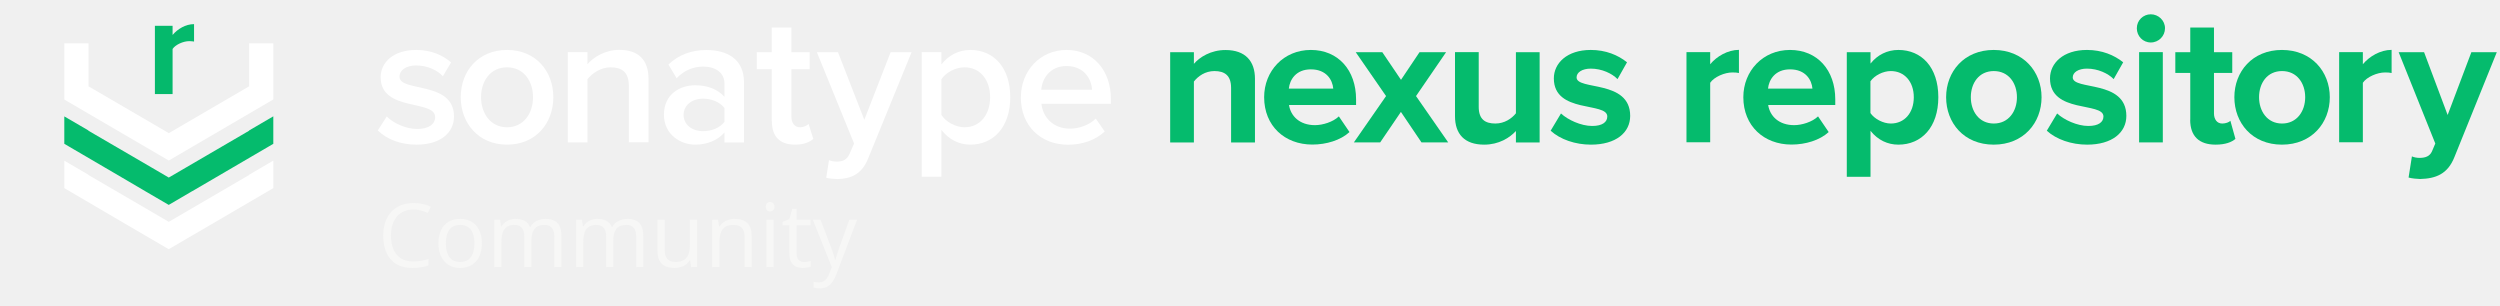
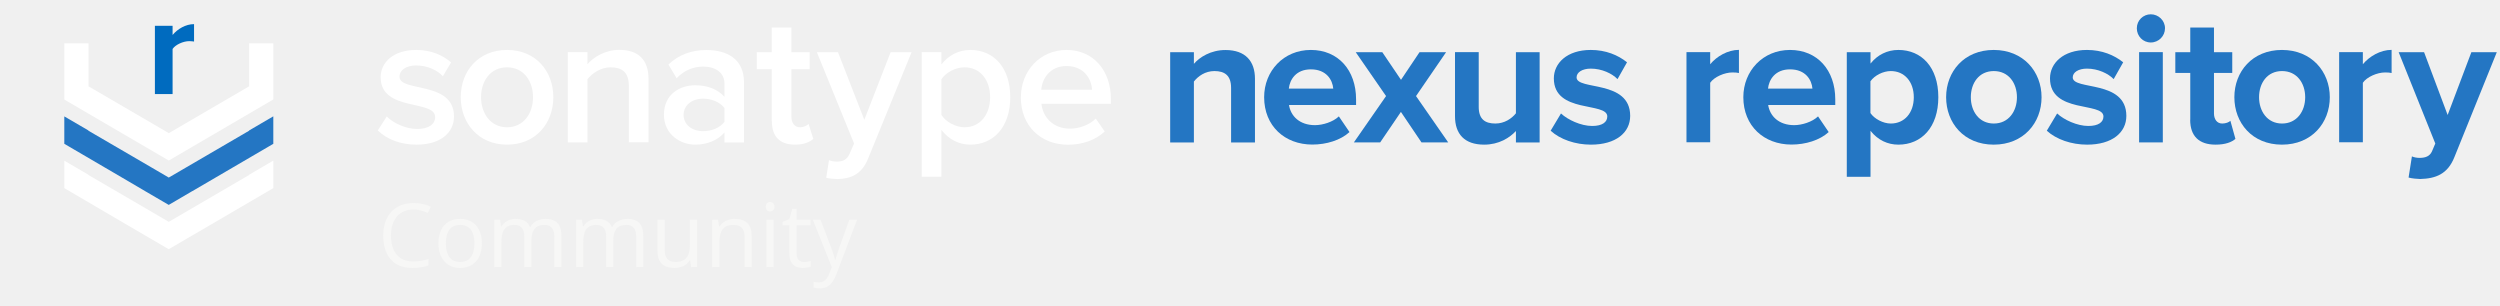
<svg xmlns="http://www.w3.org/2000/svg" width="311" height="38" viewBox="0 0 311 38" fill="none">
-   <path d="M34 14.47V17.89L25.96 22.59L23.92 23.78H23.91L20.99 25.49L18.06 23.78L16.02 22.58L8 17.89V14.48L11 16.23V16.26L18.93 20.88L20.98 22.08L20.99 22.09L21.01 22.08L23.05 20.89L30.99 16.26V16.23L34 14.47Z" fill="#05BB6D" />
+   <path d="M34 14.47V17.89L25.96 22.59L23.92 23.78H23.91L20.99 25.49L18.06 23.78L16.02 22.58L8 17.89V14.48L11 16.23V16.26L18.93 20.88L20.98 22.08L20.99 22.09L21.01 22.08L23.05 20.89L30.99 16.26V16.23L34 14.47Z" fill="#2476C3" />
  <path d="M34 19.98V23.4L25.96 28.1L23.92 29.29H23.91L20.99 31L18.06 29.29L16.02 28.1L8 23.4V19.99L11 21.74V21.77L18.93 26.39L20.98 27.59L20.99 27.6L21.01 27.59L23.05 26.4L30.99 21.77V21.74L34 19.98Z" fill="white" />
  <path d="M30.99 5.39V10.74L23.05 15.37L21.01 16.56H21H20.99L18.94 15.36L11.01 10.74V5.39H8V12.38L16.03 17.07L18.07 18.26L21 19.97L23.92 18.26L25.96 17.07L34 12.37V5.39H30.99Z" fill="white" />
-   <path d="M21.47 11.7V6.09C21.83 5.55 22.81 5.12 23.53 5.12C23.79 5.12 23.98 5.14 24.14 5.17V3C23.1 3 22.08 3.61 21.47 4.35V3.21H19.27V11.7H21.47Z" fill="#05B96C" />
+   <path d="M21.47 11.7V6.09C21.83 5.55 22.81 5.12 23.53 5.12C23.79 5.12 23.98 5.14 24.14 5.17V3C23.1 3 22.08 3.61 21.47 4.35V3.21H19.27V11.7H21.47Z" fill="#006BBF" />
  <path d="M47 16.226L48.111 14.488C48.9 15.296 50.455 16.044 51.9 16.044C53.345 16.044 54.133 15.438 54.133 14.559C54.133 12.356 47.354 13.932 47.354 9.608C47.354 7.769 48.93 6.213 51.769 6.213C53.678 6.213 55.113 6.89 56.113 7.769L55.093 9.487C54.416 8.739 53.183 8.143 51.769 8.143C50.496 8.143 49.698 8.749 49.698 9.537C49.698 11.508 56.477 10.022 56.477 14.488C56.477 16.489 54.83 17.994 51.809 17.994C49.88 17.994 48.162 17.368 47 16.226Z" fill="white" />
  <path d="M57.316 12.094C57.316 8.86 59.498 6.213 63.075 6.213C66.651 6.213 68.834 8.86 68.834 12.094C68.834 15.327 66.651 17.994 63.075 17.994C59.498 17.994 57.316 15.296 57.316 12.094ZM66.308 12.094C66.308 10.113 65.166 8.376 63.075 8.376C60.983 8.376 59.842 10.113 59.842 12.094C59.842 14.074 61.003 15.832 63.075 15.832C65.146 15.832 66.308 14.094 66.308 12.094Z" fill="white" />
  <path d="M78.23 17.711V10.699C78.23 8.931 77.321 8.376 75.957 8.376C74.724 8.376 73.653 9.123 73.077 9.861V17.711H70.632V6.486H73.077V7.992C73.825 7.113 75.28 6.203 77.048 6.203C79.463 6.203 80.675 7.507 80.675 9.8V17.701H78.24L78.23 17.711Z" fill="white" />
  <path d="M90.122 17.711V16.478C89.283 17.459 87.959 17.994 86.474 17.994C84.666 17.994 82.594 16.741 82.594 14.276C82.594 11.669 84.635 10.608 86.474 10.608C88.01 10.608 89.283 11.093 90.122 12.053V10.376C90.122 9.073 89.03 8.284 87.495 8.284C86.242 8.284 85.12 8.749 84.171 9.729L83.15 8.032C84.454 6.779 86.08 6.223 87.868 6.223C90.374 6.223 92.556 7.274 92.556 10.265V17.721H90.122V17.711ZM90.122 15.155V13.437C89.536 12.669 88.495 12.275 87.454 12.275C86.08 12.275 85.04 13.084 85.04 14.296C85.04 15.508 86.09 16.317 87.454 16.317C88.505 16.317 89.546 15.923 90.122 15.155Z" fill="white" />
  <path d="M96.002 15.094V8.608H94.143V6.496H96.002V3.425H98.447V6.496H100.72V8.608H98.447V14.488C98.447 15.256 98.821 15.832 99.518 15.832C99.983 15.832 100.397 15.62 100.589 15.418L101.175 17.277C100.73 17.671 100.013 17.994 98.902 17.994C96.992 17.994 96.022 16.974 96.022 15.084L96.002 15.094Z" fill="white" />
  <path d="M103.135 19.924C103.387 20.045 103.782 20.105 104.064 20.105C104.852 20.105 105.368 19.873 105.691 19.125L106.247 17.852L101.619 6.496H104.246L107.52 14.902L110.793 6.496H113.4L107.985 19.742C107.217 21.641 105.893 22.247 104.155 22.278C103.802 22.278 103.105 22.207 102.781 22.116L103.125 19.934L103.135 19.924Z" fill="white" />
  <path d="M117.108 16.155V21.985H114.663V6.486H117.108V8.022C117.946 6.911 119.25 6.213 120.705 6.213C123.615 6.213 125.676 8.396 125.676 12.094C125.676 15.791 123.604 17.994 120.705 17.994C119.29 17.994 118.037 17.347 117.108 16.155ZM123.17 12.094C123.17 9.911 121.917 8.376 119.987 8.376C118.846 8.376 117.664 9.022 117.108 9.861V14.296C117.643 15.135 118.846 15.832 119.987 15.832C121.917 15.832 123.17 14.276 123.17 12.094Z" fill="white" />
  <path d="M126.999 12.094C126.999 8.84 129.373 6.213 132.687 6.213C136.001 6.213 138.194 8.77 138.194 12.306V12.912H129.555C129.737 14.589 131 16.004 133.112 16.004C134.223 16.004 135.506 15.559 136.315 14.751L137.426 16.357C136.284 17.428 134.637 18.004 132.869 18.004C129.474 18.004 126.989 15.66 126.989 12.104L126.999 12.094ZM132.667 8.214C130.596 8.214 129.626 9.82 129.535 11.164H135.85C135.779 9.841 134.87 8.214 132.667 8.214Z" fill="white" />
-   <path d="M153.147 17.711V10.932C153.147 9.376 152.339 8.84 151.076 8.84C149.914 8.84 149.035 9.487 148.52 10.143V17.721H145.57V6.496H148.52V7.941C149.237 7.102 150.631 6.223 152.45 6.223C154.935 6.223 156.118 7.618 156.118 9.8V17.721H153.147V17.711Z" fill="#05BB6D" />
-   <path d="M157.259 12.094C157.259 8.84 159.674 6.213 163.069 6.213C166.464 6.213 168.696 8.719 168.696 12.366V13.063H160.351C160.563 14.438 161.674 15.569 163.584 15.569C164.534 15.569 165.837 15.175 166.554 14.478L167.878 16.428C166.767 17.448 164.999 17.984 163.251 17.984C159.836 17.984 157.259 15.68 157.259 12.084V12.094ZM163.069 8.628C161.23 8.628 160.442 9.901 160.331 11.023H165.857C165.766 9.952 165.019 8.628 163.069 8.628Z" fill="#05BB6D" />
-   <path d="M176.83 17.711L174.273 13.922L171.697 17.711H168.424L172.425 11.952L168.656 6.496H171.96L174.284 9.931L176.587 6.496H179.891L176.153 11.952L180.154 17.711H176.85H176.83Z" fill="#05BB6D" />
-   <path d="M188.58 17.711V16.297C187.812 17.135 186.468 17.994 184.63 17.994C182.164 17.994 181.002 16.65 181.002 14.458V6.486H183.953V13.296C183.953 14.852 184.761 15.367 186.024 15.367C187.166 15.367 188.065 14.741 188.58 14.094V6.496H191.53V17.721H188.58V17.711Z" fill="#05BB6D" />
-   <path d="M192.904 16.256L194.187 14.114C195.026 14.902 196.673 15.67 198.067 15.67C199.34 15.67 199.946 15.185 199.946 14.488C199.946 12.649 193.298 14.165 193.298 9.75C193.298 7.87 194.925 6.213 197.895 6.213C199.775 6.213 201.29 6.86 202.401 7.749L201.219 9.841C200.542 9.143 199.269 8.537 197.895 8.537C196.824 8.537 196.127 9.002 196.127 9.628C196.127 11.275 202.795 9.881 202.795 14.417C202.795 16.489 201.027 17.994 197.915 17.994C195.965 17.994 194.086 17.347 192.894 16.256H192.904Z" fill="#05BB6D" />
-   <path d="M209.797 17.711V6.486H212.748V7.992C213.556 7.012 214.93 6.203 216.324 6.203V9.083C216.112 9.032 215.859 9.012 215.516 9.012C214.536 9.012 213.243 9.568 212.748 10.295V17.701H209.797V17.711Z" fill="#05BB6D" />
-   <path d="M216.87 12.094C216.87 8.84 219.284 6.213 222.679 6.213C226.074 6.213 228.307 8.719 228.307 12.366V13.063H219.961C220.173 14.438 221.285 15.569 223.194 15.569C224.144 15.569 225.447 15.175 226.165 14.478L227.488 16.428C226.377 17.448 224.609 17.984 222.861 17.984C219.446 17.984 216.87 15.68 216.87 12.084V12.094ZM222.679 8.628C220.84 8.628 220.052 9.901 219.941 11.023H225.468C225.377 9.952 224.629 8.628 222.679 8.628Z" fill="#05BB6D" />
-   <path d="M232.692 16.276V21.995H229.741V6.496H232.692V7.911C233.55 6.82 234.783 6.213 236.157 6.213C239.037 6.213 241.128 8.355 241.128 12.094C241.128 15.832 239.037 17.994 236.157 17.994C234.834 17.994 233.621 17.438 232.692 16.276ZM238.077 12.094C238.077 10.164 236.915 8.84 235.218 8.84C234.268 8.84 233.197 9.376 232.682 10.113V14.064C233.167 14.781 234.258 15.367 235.218 15.367C236.915 15.367 238.077 14.044 238.077 12.094Z" fill="#05BB6D" />
-   <path d="M242.098 12.094C242.098 8.911 244.331 6.213 248.019 6.213C251.707 6.213 253.97 8.911 253.97 12.094C253.97 15.276 251.737 17.994 248.019 17.994C244.301 17.994 242.098 15.276 242.098 12.094ZM250.908 12.094C250.908 10.356 249.888 8.84 248.029 8.84C246.17 8.84 245.17 10.356 245.17 12.094C245.17 13.831 246.19 15.367 248.029 15.367C249.868 15.367 250.908 13.852 250.908 12.094Z" fill="#05BB6D" />
-   <path d="M254.626 16.256L255.909 14.114C256.748 14.902 258.395 15.67 259.789 15.67C261.062 15.67 261.668 15.185 261.668 14.488C261.668 12.649 255.02 14.165 255.02 9.75C255.02 7.87 256.647 6.213 259.617 6.213C261.497 6.213 263.012 6.86 264.124 7.749L262.941 9.841C262.265 9.143 260.991 8.537 259.617 8.537C258.546 8.537 257.849 9.002 257.849 9.628C257.849 11.275 264.518 9.881 264.518 14.417C264.518 16.489 262.75 17.994 259.638 17.994C257.688 17.994 255.808 17.347 254.616 16.256H254.626Z" fill="#05BB6D" />
-   <path d="M265.821 3.516C265.821 2.536 266.609 1.778 267.559 1.778C268.509 1.778 269.327 2.546 269.327 3.516C269.327 4.486 268.539 5.284 267.559 5.284C266.579 5.284 265.821 4.496 265.821 3.516ZM266.104 17.711V6.486H269.054V17.711H266.104Z" fill="#05BB6D" />
-   <path d="M272.469 14.902V9.073H270.61V6.496H272.469V3.425H275.419V6.496H277.693V9.073H275.419V14.114C275.419 14.832 275.793 15.367 276.44 15.367C276.884 15.367 277.299 15.206 277.46 15.024L278.087 17.277C277.642 17.671 276.854 17.994 275.621 17.994C273.55 17.994 272.459 16.923 272.459 14.902H272.469Z" fill="#05BB6D" />
-   <path d="M277.955 12.094C277.955 8.911 280.188 6.213 283.876 6.213C287.564 6.213 289.827 8.911 289.827 12.094C289.827 15.276 287.594 17.994 283.876 17.994C280.158 17.994 277.955 15.276 277.955 12.094ZM286.766 12.094C286.766 10.356 285.745 8.84 283.886 8.84C282.027 8.84 281.027 10.356 281.027 12.094C281.027 13.831 282.047 15.367 283.886 15.367C285.725 15.367 286.766 13.852 286.766 12.094Z" fill="#05BB6D" />
-   <path d="M290.989 17.711V6.486H293.939V7.992C294.747 7.012 296.121 6.203 297.516 6.203V9.083C297.303 9.032 297.051 9.012 296.707 9.012C295.727 9.012 294.434 9.568 293.939 10.295V17.701H290.989V17.711Z" fill="#05BB6D" />
-   <path d="M300.052 19.459C300.304 19.58 300.698 19.641 300.981 19.641C301.749 19.641 302.264 19.428 302.537 18.832L302.951 17.852L298.395 6.496H301.557L304.487 14.306L307.437 6.496H310.6L305.326 19.55C304.487 21.661 303.002 22.217 301.072 22.268C300.749 22.268 299.981 22.197 299.627 22.086L300.041 19.459H300.052Z" fill="#05BB6D" />
+   <path d="M153.147 17.711V10.932C153.147 9.376 152.339 8.84 151.076 8.84C149.914 8.84 149.035 9.487 148.52 10.143V17.721H145.57V6.496H148.52V7.941C149.237 7.102 150.631 6.223 152.45 6.223C154.935 6.223 156.118 7.618 156.118 9.8V17.721H153.147V17.711Z" fill="#2476C3" />
+   <path d="M157.259 12.094C157.259 8.84 159.674 6.213 163.069 6.213C166.464 6.213 168.696 8.719 168.696 12.366V13.063H160.351C160.563 14.438 161.674 15.569 163.584 15.569C164.534 15.569 165.837 15.175 166.554 14.478L167.878 16.428C166.767 17.448 164.999 17.984 163.251 17.984C159.836 17.984 157.259 15.68 157.259 12.084V12.094ZM163.069 8.628C161.23 8.628 160.442 9.901 160.331 11.023H165.857C165.766 9.952 165.019 8.628 163.069 8.628Z" fill="#2476C3" />
+   <path d="M176.83 17.711L174.273 13.922L171.697 17.711H168.424L172.425 11.952L168.656 6.496H171.96L174.284 9.931L176.587 6.496H179.891L176.153 11.952L180.154 17.711H176.85H176.83Z" fill="#2476C3" />
+   <path d="M188.58 17.711V16.297C187.812 17.135 186.468 17.994 184.63 17.994C182.164 17.994 181.002 16.65 181.002 14.458V6.486H183.953V13.296C183.953 14.852 184.761 15.367 186.024 15.367C187.166 15.367 188.065 14.741 188.58 14.094V6.496H191.53V17.721H188.58V17.711Z" fill="#2476C3" />
+   <path d="M192.904 16.256L194.187 14.114C195.026 14.902 196.673 15.67 198.067 15.67C199.34 15.67 199.946 15.185 199.946 14.488C199.946 12.649 193.298 14.165 193.298 9.75C193.298 7.87 194.925 6.213 197.895 6.213C199.775 6.213 201.29 6.86 202.401 7.749L201.219 9.841C200.542 9.143 199.269 8.537 197.895 8.537C196.824 8.537 196.127 9.002 196.127 9.628C196.127 11.275 202.795 9.881 202.795 14.417C202.795 16.489 201.027 17.994 197.915 17.994C195.965 17.994 194.086 17.347 192.894 16.256H192.904Z" fill="#2476C3" />
+   <path d="M209.797 17.711V6.486H212.748V7.992C213.556 7.012 214.93 6.203 216.324 6.203V9.083C216.112 9.032 215.859 9.012 215.516 9.012C214.536 9.012 213.243 9.568 212.748 10.295V17.701H209.797V17.711Z" fill="#2476C3" />
+   <path d="M216.87 12.094C216.87 8.84 219.284 6.213 222.679 6.213C226.074 6.213 228.307 8.719 228.307 12.366V13.063H219.961C220.173 14.438 221.285 15.569 223.194 15.569C224.144 15.569 225.447 15.175 226.165 14.478L227.488 16.428C226.377 17.448 224.609 17.984 222.861 17.984C219.446 17.984 216.87 15.68 216.87 12.084V12.094ZM222.679 8.628C220.84 8.628 220.052 9.901 219.941 11.023H225.468C225.377 9.952 224.629 8.628 222.679 8.628Z" fill="#2476C3" />
+   <path d="M232.692 16.276V21.995H229.741V6.496H232.692V7.911C233.55 6.82 234.783 6.213 236.157 6.213C239.037 6.213 241.128 8.355 241.128 12.094C241.128 15.832 239.037 17.994 236.157 17.994C234.834 17.994 233.621 17.438 232.692 16.276ZM238.077 12.094C238.077 10.164 236.915 8.84 235.218 8.84C234.268 8.84 233.197 9.376 232.682 10.113V14.064C233.167 14.781 234.258 15.367 235.218 15.367C236.915 15.367 238.077 14.044 238.077 12.094Z" fill="#2476C3" />
+   <path d="M242.098 12.094C242.098 8.911 244.331 6.213 248.019 6.213C251.707 6.213 253.97 8.911 253.97 12.094C253.97 15.276 251.737 17.994 248.019 17.994C244.301 17.994 242.098 15.276 242.098 12.094ZM250.908 12.094C250.908 10.356 249.888 8.84 248.029 8.84C246.17 8.84 245.17 10.356 245.17 12.094C245.17 13.831 246.19 15.367 248.029 15.367C249.868 15.367 250.908 13.852 250.908 12.094Z" fill="#2476C3" />
+   <path d="M254.626 16.256L255.909 14.114C256.748 14.902 258.395 15.67 259.789 15.67C261.062 15.67 261.668 15.185 261.668 14.488C261.668 12.649 255.02 14.165 255.02 9.75C255.02 7.87 256.647 6.213 259.617 6.213C261.497 6.213 263.012 6.86 264.124 7.749L262.941 9.841C262.265 9.143 260.991 8.537 259.617 8.537C258.546 8.537 257.849 9.002 257.849 9.628C257.849 11.275 264.518 9.881 264.518 14.417C264.518 16.489 262.75 17.994 259.638 17.994C257.688 17.994 255.808 17.347 254.616 16.256H254.626Z" fill="#2476C3" />
+   <path d="M265.821 3.516C265.821 2.536 266.609 1.778 267.559 1.778C268.509 1.778 269.327 2.546 269.327 3.516C269.327 4.486 268.539 5.284 267.559 5.284C266.579 5.284 265.821 4.496 265.821 3.516ZM266.104 17.711V6.486H269.054V17.711H266.104Z" fill="#2476C3" />
+   <path d="M272.469 14.902V9.073H270.61V6.496H272.469V3.425H275.419V6.496H277.693V9.073H275.419V14.114C275.419 14.832 275.793 15.367 276.44 15.367C276.884 15.367 277.299 15.206 277.46 15.024L278.087 17.277C277.642 17.671 276.854 17.994 275.621 17.994C273.55 17.994 272.459 16.923 272.459 14.902H272.469Z" fill="#2476C3" />
+   <path d="M277.955 12.094C277.955 8.911 280.188 6.213 283.876 6.213C287.564 6.213 289.827 8.911 289.827 12.094C289.827 15.276 287.594 17.994 283.876 17.994C280.158 17.994 277.955 15.276 277.955 12.094ZM286.766 12.094C286.766 10.356 285.745 8.84 283.886 8.84C282.027 8.84 281.027 10.356 281.027 12.094C281.027 13.831 282.047 15.367 283.886 15.367C285.725 15.367 286.766 13.852 286.766 12.094Z" fill="#2476C3" />
+   <path d="M290.989 17.711V6.486H293.939V7.992C294.747 7.012 296.121 6.203 297.516 6.203V9.083C297.303 9.032 297.051 9.012 296.707 9.012C295.727 9.012 294.434 9.568 293.939 10.295V17.701H290.989V17.711Z" fill="#2476C3" />
+   <path d="M300.052 19.459C300.304 19.58 300.698 19.641 300.981 19.641C301.749 19.641 302.264 19.428 302.537 18.832L302.951 17.852L298.395 6.496H301.557L304.487 14.306L307.437 6.496H310.6L305.326 19.55C304.487 21.661 303.002 22.217 301.072 22.268C300.749 22.268 299.981 22.197 299.627 22.086L300.041 19.459H300.052Z" fill="#2476C3" />
  <path d="M51.431 26.062C50.998 26.062 50.608 26.138 50.26 26.288C49.916 26.435 49.623 26.65 49.379 26.933C49.139 27.212 48.955 27.55 48.826 27.948C48.697 28.345 48.633 28.793 48.633 29.291C48.633 29.949 48.735 30.522 48.939 31.009C49.147 31.493 49.455 31.867 49.863 32.132C50.275 32.397 50.788 32.529 51.404 32.529C51.755 32.529 52.085 32.501 52.393 32.443C52.704 32.383 53.007 32.307 53.3 32.218V33.013C53.014 33.12 52.713 33.199 52.398 33.249C52.083 33.303 51.709 33.33 51.275 33.33C50.477 33.33 49.809 33.165 49.272 32.835C48.738 32.502 48.337 32.033 48.069 31.428C47.804 30.823 47.671 30.109 47.671 29.285C47.671 28.691 47.754 28.148 47.919 27.658C48.087 27.164 48.33 26.738 48.649 26.379C48.971 26.021 49.365 25.746 49.831 25.552C50.3 25.355 50.837 25.257 51.442 25.257C51.839 25.257 52.222 25.296 52.591 25.375C52.96 25.454 53.293 25.567 53.59 25.713L53.225 26.487C52.974 26.372 52.699 26.274 52.398 26.191C52.101 26.105 51.779 26.062 51.431 26.062ZM59.944 30.268C59.944 30.752 59.882 31.183 59.756 31.562C59.631 31.942 59.45 32.263 59.214 32.524C58.977 32.785 58.691 32.986 58.355 33.126C58.022 33.262 57.644 33.33 57.221 33.33C56.827 33.33 56.466 33.262 56.136 33.126C55.81 32.986 55.528 32.785 55.288 32.524C55.051 32.263 54.867 31.942 54.734 31.562C54.605 31.183 54.541 30.752 54.541 30.268C54.541 29.623 54.65 29.076 54.869 28.625C55.087 28.17 55.399 27.824 55.803 27.588C56.211 27.348 56.697 27.228 57.259 27.228C57.796 27.228 58.265 27.348 58.666 27.588C59.071 27.828 59.384 28.175 59.606 28.63C59.831 29.081 59.944 29.627 59.944 30.268ZM55.465 30.268C55.465 30.741 55.528 31.151 55.653 31.498C55.778 31.845 55.971 32.114 56.233 32.304C56.494 32.493 56.831 32.588 57.243 32.588C57.651 32.588 57.986 32.493 58.247 32.304C58.512 32.114 58.707 31.845 58.833 31.498C58.958 31.151 59.02 30.741 59.02 30.268C59.02 29.799 58.958 29.394 58.833 29.054C58.707 28.71 58.514 28.445 58.252 28.259C57.991 28.073 57.653 27.98 57.237 27.98C56.625 27.98 56.176 28.182 55.889 28.587C55.606 28.991 55.465 29.552 55.465 30.268ZM67.877 27.228C68.526 27.228 69.014 27.398 69.344 27.738C69.673 28.075 69.838 28.617 69.838 29.366V33.222H68.957V29.409C68.957 28.933 68.853 28.576 68.645 28.34C68.441 28.1 68.137 27.98 67.732 27.98C67.163 27.98 66.749 28.145 66.492 28.474C66.234 28.803 66.105 29.289 66.105 29.93V33.222H65.219V29.409C65.219 29.09 65.172 28.825 65.079 28.614C64.99 28.402 64.853 28.245 64.671 28.141C64.492 28.034 64.264 27.98 63.989 27.98C63.599 27.98 63.285 28.061 63.049 28.222C62.812 28.383 62.641 28.623 62.533 28.941C62.429 29.256 62.377 29.645 62.377 30.107V33.222H61.486V27.335H62.206L62.34 28.168H62.388C62.506 27.964 62.655 27.792 62.834 27.652C63.013 27.513 63.214 27.407 63.435 27.335C63.658 27.264 63.894 27.228 64.144 27.228C64.592 27.228 64.966 27.312 65.267 27.48C65.572 27.645 65.792 27.898 65.928 28.238H65.976C66.169 27.898 66.434 27.645 66.771 27.48C67.108 27.312 67.476 27.228 67.877 27.228ZM78.061 27.228C78.709 27.228 79.198 27.398 79.527 27.738C79.857 28.075 80.022 28.617 80.022 29.366V33.222H79.141V29.409C79.141 28.933 79.037 28.576 78.829 28.34C78.625 28.1 78.321 27.98 77.916 27.98C77.347 27.98 76.933 28.145 76.675 28.474C76.418 28.803 76.289 29.289 76.289 29.93V33.222H75.402V29.409C75.402 29.09 75.356 28.825 75.263 28.614C75.173 28.402 75.037 28.245 74.855 28.141C74.675 28.034 74.448 27.98 74.172 27.98C73.782 27.98 73.469 28.061 73.232 28.222C72.996 28.383 72.824 28.623 72.717 28.941C72.613 29.256 72.561 29.645 72.561 30.107V33.222H71.669V27.335H72.389L72.523 28.168H72.572C72.69 27.964 72.838 27.792 73.018 27.652C73.197 27.513 73.397 27.407 73.619 27.335C73.841 27.264 74.078 27.228 74.328 27.228C74.776 27.228 75.15 27.312 75.451 27.48C75.755 27.645 75.975 27.898 76.111 28.238H76.16C76.353 27.898 76.618 27.645 76.955 27.48C77.291 27.312 77.66 27.228 78.061 27.228ZM86.714 27.335V33.222H85.983L85.855 32.395H85.806C85.684 32.599 85.527 32.771 85.334 32.911C85.14 33.05 84.922 33.154 84.678 33.222C84.438 33.294 84.182 33.33 83.91 33.33C83.445 33.33 83.054 33.254 82.739 33.104C82.424 32.954 82.186 32.721 82.025 32.406C81.867 32.091 81.789 31.686 81.789 31.192V27.335H82.691V31.127C82.691 31.618 82.802 31.985 83.024 32.228C83.246 32.468 83.584 32.588 84.039 32.588C84.476 32.588 84.823 32.506 85.081 32.341C85.342 32.177 85.53 31.935 85.645 31.616C85.76 31.294 85.817 30.9 85.817 30.435V27.335H86.714ZM91.387 27.228C92.085 27.228 92.613 27.4 92.971 27.744C93.329 28.084 93.508 28.632 93.508 29.387V33.222H92.627V29.446C92.627 28.956 92.515 28.589 92.289 28.345C92.067 28.102 91.725 27.98 91.263 27.98C90.612 27.98 90.153 28.164 89.888 28.533C89.623 28.902 89.491 29.437 89.491 30.139V33.222H88.599V27.335H89.319L89.453 28.184H89.501C89.627 27.976 89.786 27.803 89.98 27.663C90.173 27.52 90.389 27.412 90.629 27.341C90.869 27.266 91.122 27.228 91.387 27.228ZM96.237 27.335V33.222H95.345V27.335H96.237ZM95.802 25.133C95.949 25.133 96.074 25.182 96.178 25.278C96.285 25.371 96.339 25.518 96.339 25.719C96.339 25.916 96.285 26.062 96.178 26.159C96.074 26.256 95.949 26.304 95.802 26.304C95.648 26.304 95.519 26.256 95.415 26.159C95.315 26.062 95.265 25.916 95.265 25.719C95.265 25.518 95.315 25.371 95.415 25.278C95.519 25.182 95.648 25.133 95.802 25.133ZM100.029 32.599C100.176 32.599 100.326 32.587 100.48 32.562C100.634 32.536 100.759 32.506 100.856 32.47V33.163C100.752 33.21 100.607 33.249 100.421 33.281C100.238 33.313 100.059 33.33 99.884 33.33C99.572 33.33 99.289 33.276 99.035 33.169C98.781 33.057 98.577 32.871 98.423 32.61C98.272 32.349 98.197 31.987 98.197 31.525V28.034H97.359V27.599L98.203 27.25L98.557 25.971H99.094V27.335H100.818V28.034H99.094V31.498C99.094 31.867 99.178 32.143 99.347 32.325C99.519 32.508 99.746 32.599 100.029 32.599ZM101.119 27.335H102.075L103.375 30.752C103.45 30.952 103.52 31.145 103.584 31.331C103.649 31.514 103.706 31.69 103.756 31.858C103.806 32.026 103.846 32.189 103.875 32.347H103.912C103.962 32.168 104.034 31.933 104.127 31.643C104.22 31.349 104.32 31.05 104.428 30.746L105.658 27.335H106.619L104.057 34.087C103.921 34.449 103.762 34.764 103.579 35.032C103.4 35.301 103.182 35.507 102.924 35.65C102.666 35.797 102.354 35.87 101.989 35.87C101.821 35.87 101.672 35.859 101.543 35.838C101.415 35.82 101.304 35.798 101.21 35.773V35.059C101.289 35.077 101.384 35.093 101.495 35.107C101.61 35.122 101.728 35.129 101.85 35.129C102.072 35.129 102.263 35.086 102.424 35C102.589 34.918 102.73 34.796 102.849 34.635C102.967 34.474 103.069 34.282 103.155 34.06L103.477 33.233L101.119 27.335Z" fill="#F7F7F6" />
</svg>
